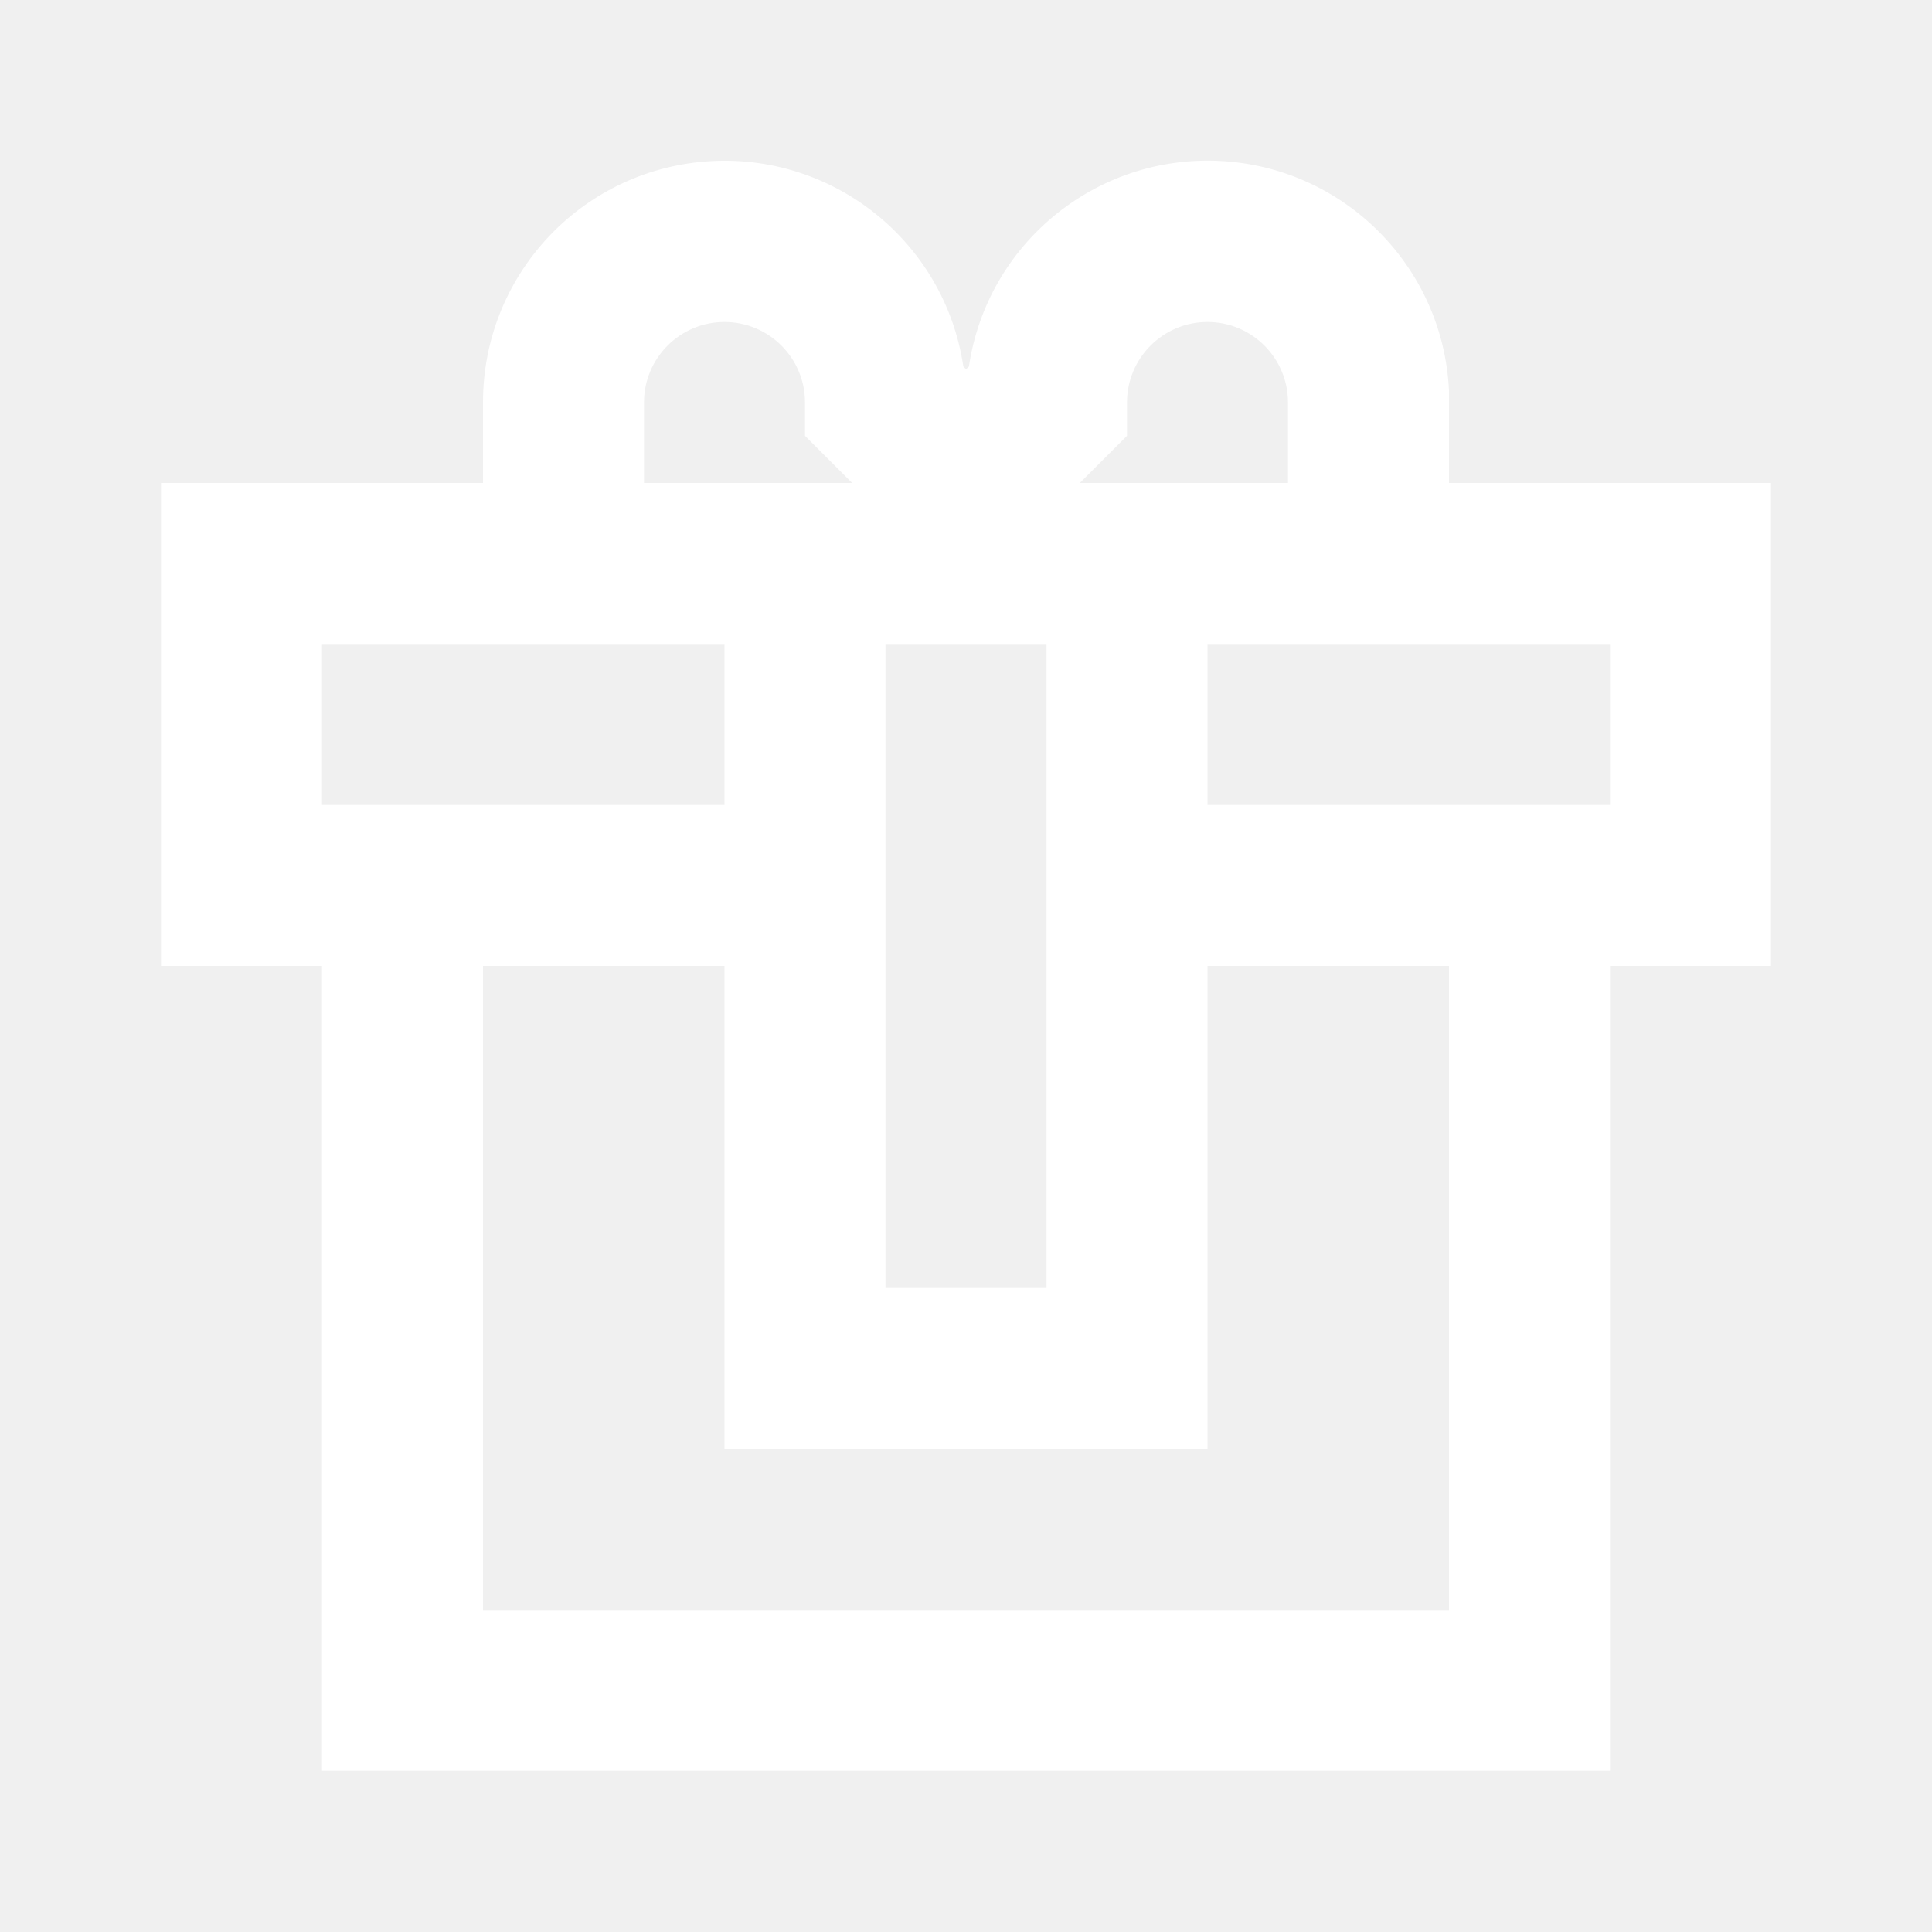
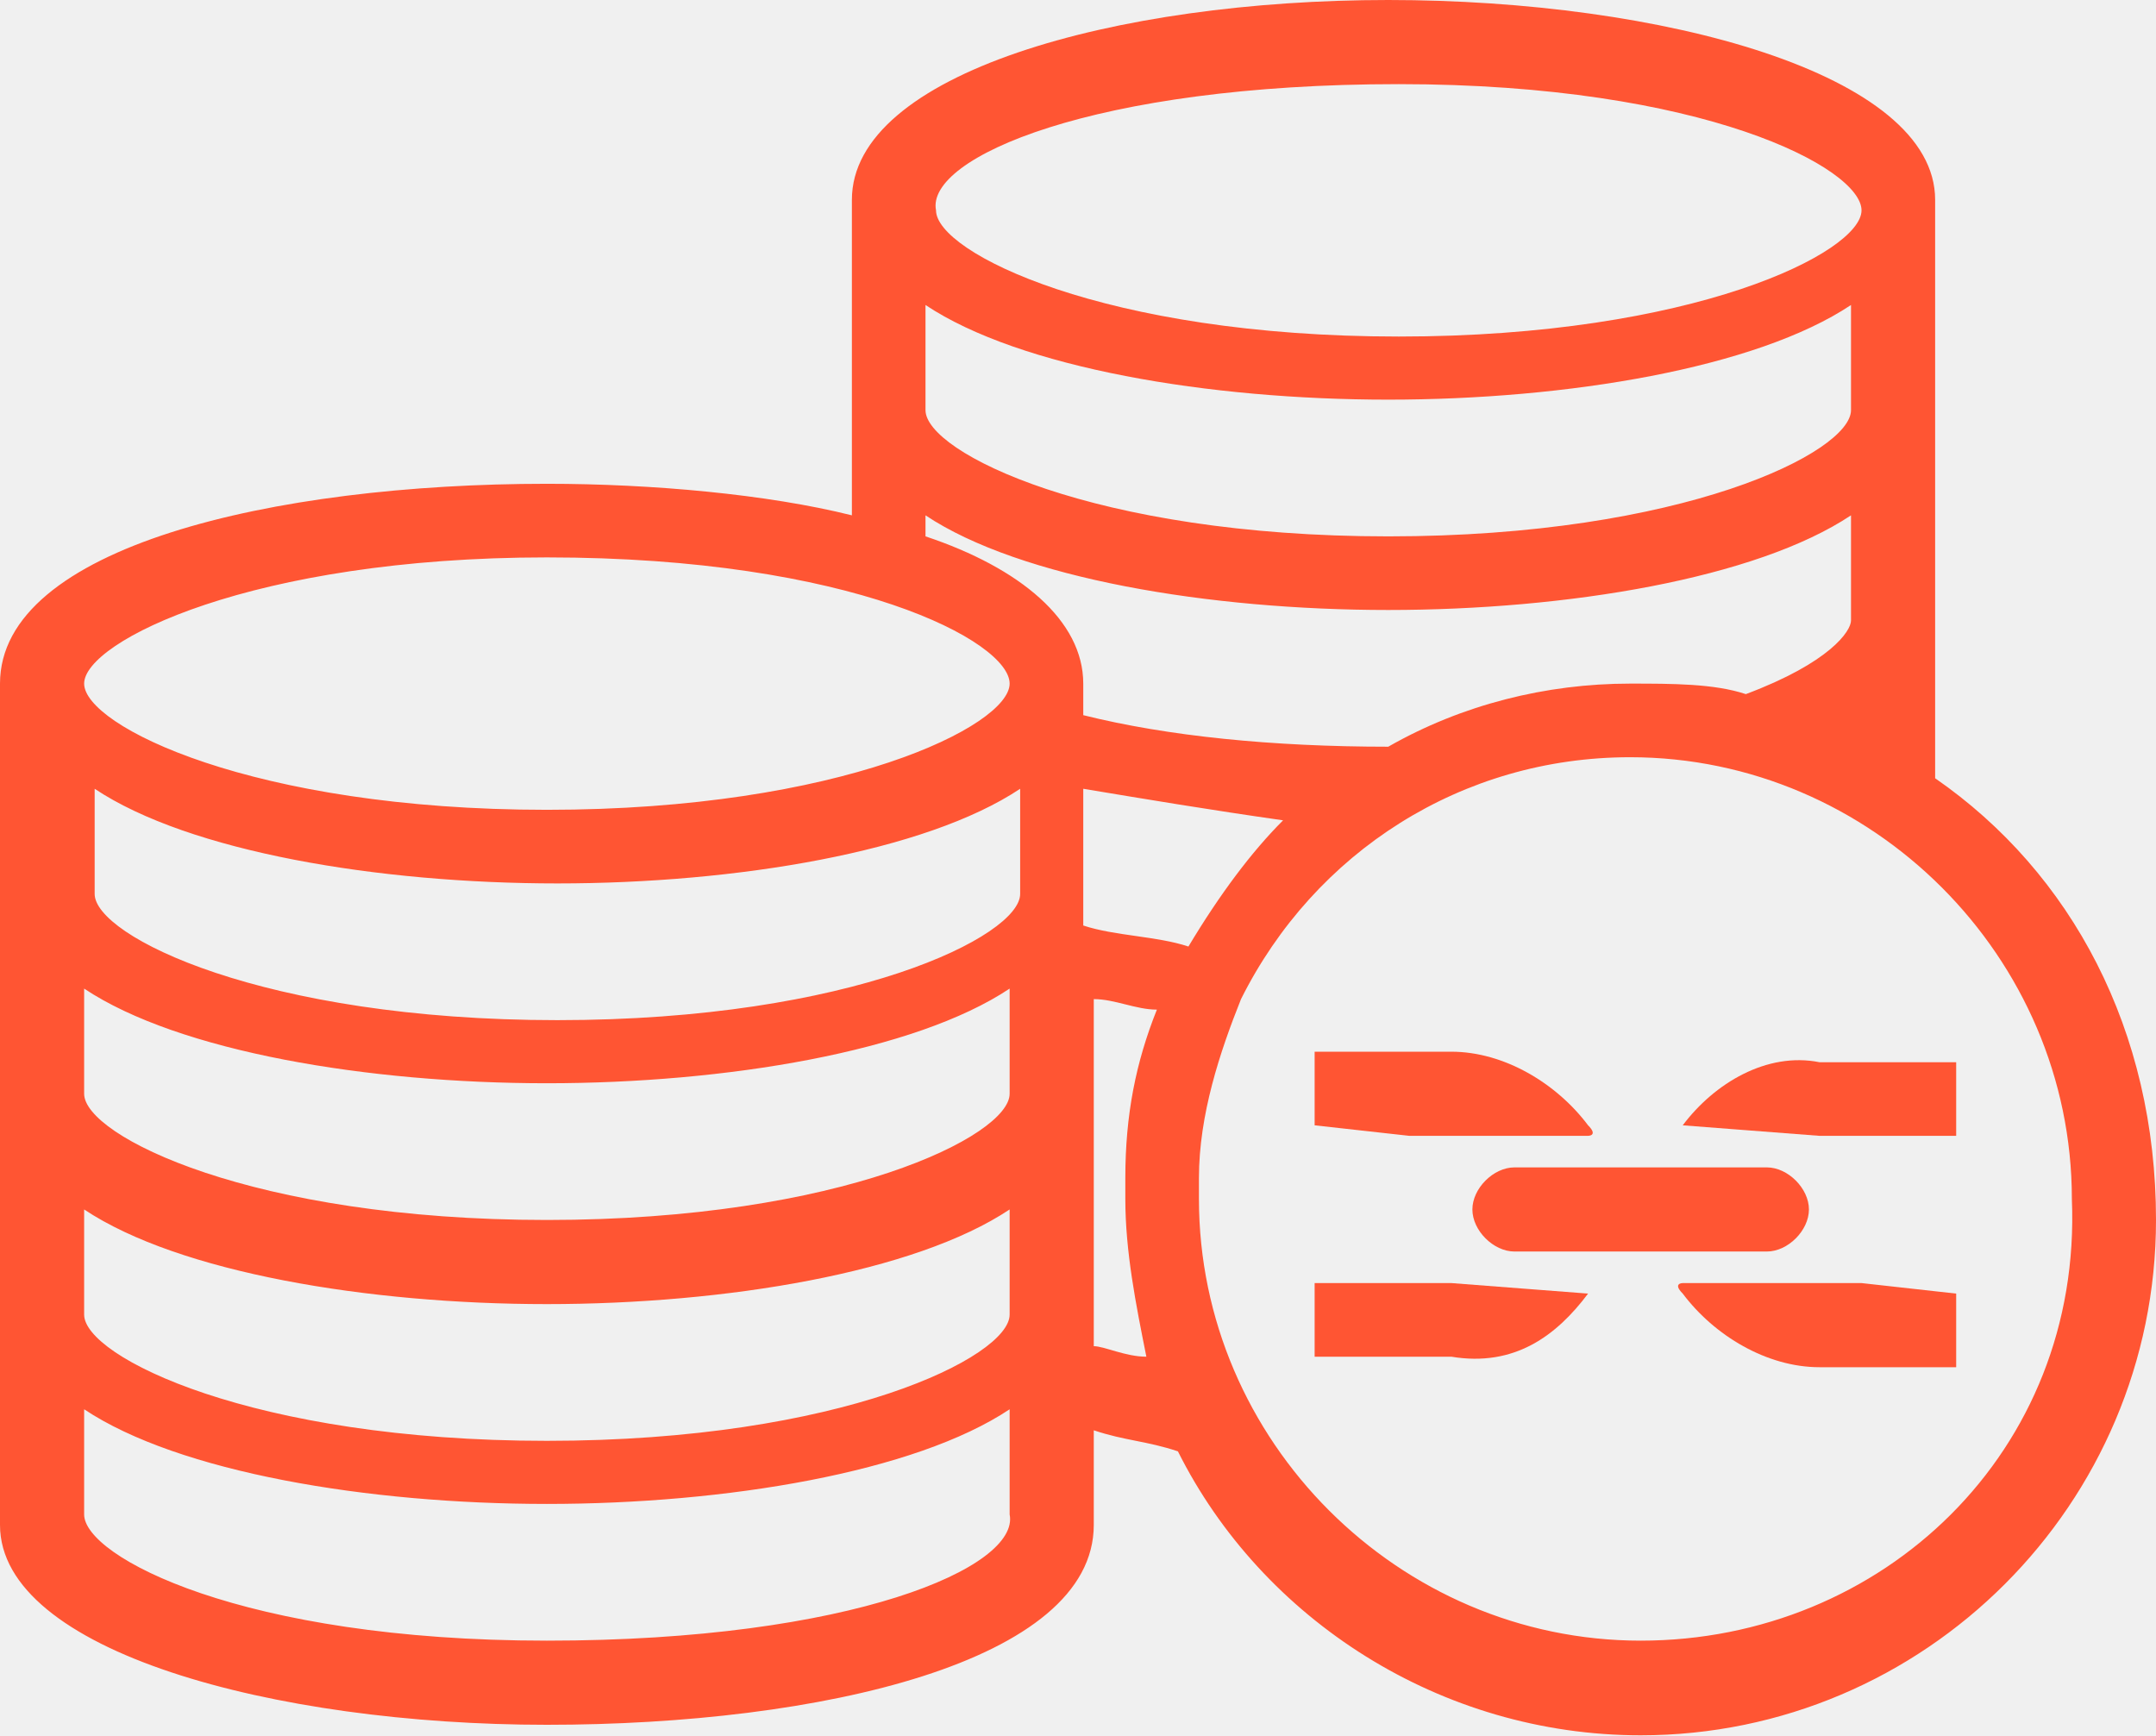
- <svg xmlns="http://www.w3.org/2000/svg" id="ic_staking_on" width="24" height="24" viewBox="0 0 24 24" shape-rendering="geometricPrecision">
-   <defs>
-     <style type="text/css">
-             .cls-1{fill:#fff}.cls-2{fill:none}
-         </style>
-   </defs>
-   <path id="Path_18914" d="M18 6V4.854a3 3 0 0 0-5.964-.3L12 4.586l-.033-.033A3 3 0 0 0 6 5v1H2v6h2v10h16V12h2V6zm-4-.586V5a1 1 0 0 1 2 0v1h-2.586zM13 8v8h-2V8zM8 5a1 1 0 0 1 2 0v.414l.586.586H8zM4 8h5v2H4zm14 12H6v-8h3v6h6v-6h3zm2-10h-5V8h5z" class="cls-1" data-name="Path 18914" />
-   <path id="Rectangle_4527" d="M0 0h24v24H0z" class="cls-2" data-name="Rectangle 4527" />
+ <svg xmlns="http://www.w3.org/2000/svg" version="1.1" id="ic-transaction-staked" x="0px" y="0px" viewBox="0 0 20.5 16.5" style="enable-background:new 0 0 20.5 16.5;" xml:space="preserve">
+   <style type="text/css">
+ 	.st0{fill:none;}
+ 	.st1{fill:#FF5533;}
+ </style>
+   <path class="st0" d="M8.5,2L7.9,1C7.8,0.7,7.5,0.4,7.2,0.3c-0.1,0-0.3-0.1-0.4-0.1c-0.2,0-0.4,0-0.5,0.1C5.6,0.7,5.3,1.4,5.6,2H8.5z  " />
+   <path class="st0" d="M15.2,1.1c-0.1-0.3-0.4-0.6-0.7-0.7c-0.2-0.1-0.6-0.2-0.9-0.1S13,0.6,12.8,0.9l-0.6,1h2.9  C15.3,1.7,15.3,1.4,15.2,1.1z" />
+   <rect x="4.2" y="6.3" class="st0" width="12.3" height="9.6" />
+   <rect x="1.9" y="3.3" class="st0" width="17" height="1.6" />
+   <path class="st1" d="M18.4,7.4V1.9c0-1.2-2.6-1.9-5.2-1.9S8.1,0.7,8.1,1.9v3C7.3,4.7,6.2,4.6,5.2,4.6C2.6,4.6,0,5.2,0,6.5v8  c0,1.2,2.6,1.9,5.2,1.9s5.2-0.6,5.2-1.9v-0.9c0.3,0.1,0.5,0.1,0.8,0.2c0.8,1.6,2.5,2.7,4.4,2.7c2.7,0,4.9-2.2,4.9-4.9  C20.5,9.8,19.7,8.3,18.4,7.4z M17.7,7L17.7,7z M8.8,2.9c0.9,0.6,2.7,0.9,4.4,0.9s3.5-0.3,4.4-0.9v1c0,0.4-1.6,1.2-4.4,1.2  S8.8,4.3,8.8,3.9C8.8,3.9,8.8,2.9,8.8,2.9z M13.3,0.8c2.9,0,4.4,0.8,4.4,1.2s-1.6,1.2-4.4,1.2S8.9,2.4,8.9,2  C8.8,1.5,10.4,0.8,13.3,0.8z M8.8,4.9c0.9,0.6,2.7,0.9,4.4,0.9s3.5-0.3,4.4-0.9v1c0,0.1-0.2,0.4-1,0.7c-0.3-0.1-0.7-0.1-1.1-0.1  c-0.8,0-1.6,0.2-2.3,0.6c-1.1,0-2.1-0.1-2.9-0.3V6.5c0-0.6-0.6-1.1-1.5-1.4C8.8,5.1,8.8,4.9,8.8,4.9z M11.3,9  c-0.3-0.1-0.7-0.1-1-0.2V7.5c0.6,0.1,1.2,0.2,1.9,0.3C11.9,8.1,11.6,8.5,11.3,9z M9.7,8.5c0,0.4-1.6,1.2-4.4,1.2S0.9,8.9,0.9,8.5v-1  c0.9,0.6,2.7,0.9,4.4,0.9s3.5-0.3,4.4-0.9V8.5z M5.2,10.3c1.7,0,3.5-0.3,4.4-0.9v1c0,0.4-1.6,1.2-4.4,1.2s-4.4-0.8-4.4-1.2v-1  C1.7,10,3.5,10.3,5.2,10.3z M0.8,11.5c0.9,0.6,2.7,0.9,4.4,0.9s3.5-0.3,4.4-0.9v1c0,0.4-1.6,1.2-4.4,1.2s-4.4-0.8-4.4-1.2  C0.8,12.5,0.8,11.5,0.8,11.5z M5.2,5.3c2.9,0,4.4,0.8,4.4,1.2S8,7.7,5.2,7.7S0.8,6.9,0.8,6.5S2.4,5.3,5.2,5.3z M5.2,15.6  c-2.9,0-4.4-0.8-4.4-1.2v-1c0.9,0.6,2.7,0.9,4.4,0.9s3.5-0.3,4.4-0.9v1C9.7,14.9,8.1,15.6,5.2,15.6z M10.4,12.8V9.5  c0.2,0,0.4,0.1,0.6,0.1c-0.2,0.5-0.3,1-0.3,1.6v0.2c0,0.5,0.1,1,0.2,1.5C10.7,12.9,10.5,12.8,10.4,12.8z M15.6,15.6  c-2.3,0-4.2-1.9-4.2-4.2v-0.2c0-0.6,0.2-1.2,0.4-1.7l0,0c0.7-1.4,2.1-2.3,3.7-2.3c2.3,0,4.2,1.9,4.2,4.2  C19.8,13.8,17.9,15.6,15.6,15.6z" />
+   <g>
+     <path class="st1" d="M17.7,12.2H16c0,0-0.1,0,0,0.1c0.3,0.4,0.8,0.7,1.3,0.7h1.3c0,0,0,0,0,0v-0.7c0,0,0,0,0,0L17.7,12.2L17.7,12.2   z" />
+     <path class="st1" d="M16,10.7C16,10.7,16,10.8,16,10.7l1.3,0.1h0.4h0.9c0,0,0,0,0,0v-0.7c0,0,0,0,0,0h-1.3   C16.8,10,16.3,10.3,16,10.7L16,10.7z" />
+     <g>
+       <path class="st1" d="M13.4,10.8h1.7c0,0,0.1,0,0-0.1c-0.3-0.4-0.8-0.7-1.3-0.7h-1.3c0,0,0,0,0,0v0.7c0,0,0,0,0,0L13.4,10.8    L13.4,10.8z" />
+       <path class="st1" d="M15.1,12.3C15.1,12.3,15.1,12.2,15.1,12.3l-1.3-0.1h-0.4h-0.9c0,0,0,0,0,0v0.7c0,0,0,0,0,0h1.3    C14.4,13,14.8,12.7,15.1,12.3L15.1,12.3z" />
+     </g>
+     <path class="st1" d="M14.4,11.1h2.4c0.2,0,0.4,0.2,0.4,0.4v0c0,0.2-0.2,0.4-0.4,0.4h-2.4c-0.2,0-0.4-0.2-0.4-0.4v0   C14,11.3,14.2,11.1,14.4,11.1z" />
+   </g>
</svg>
